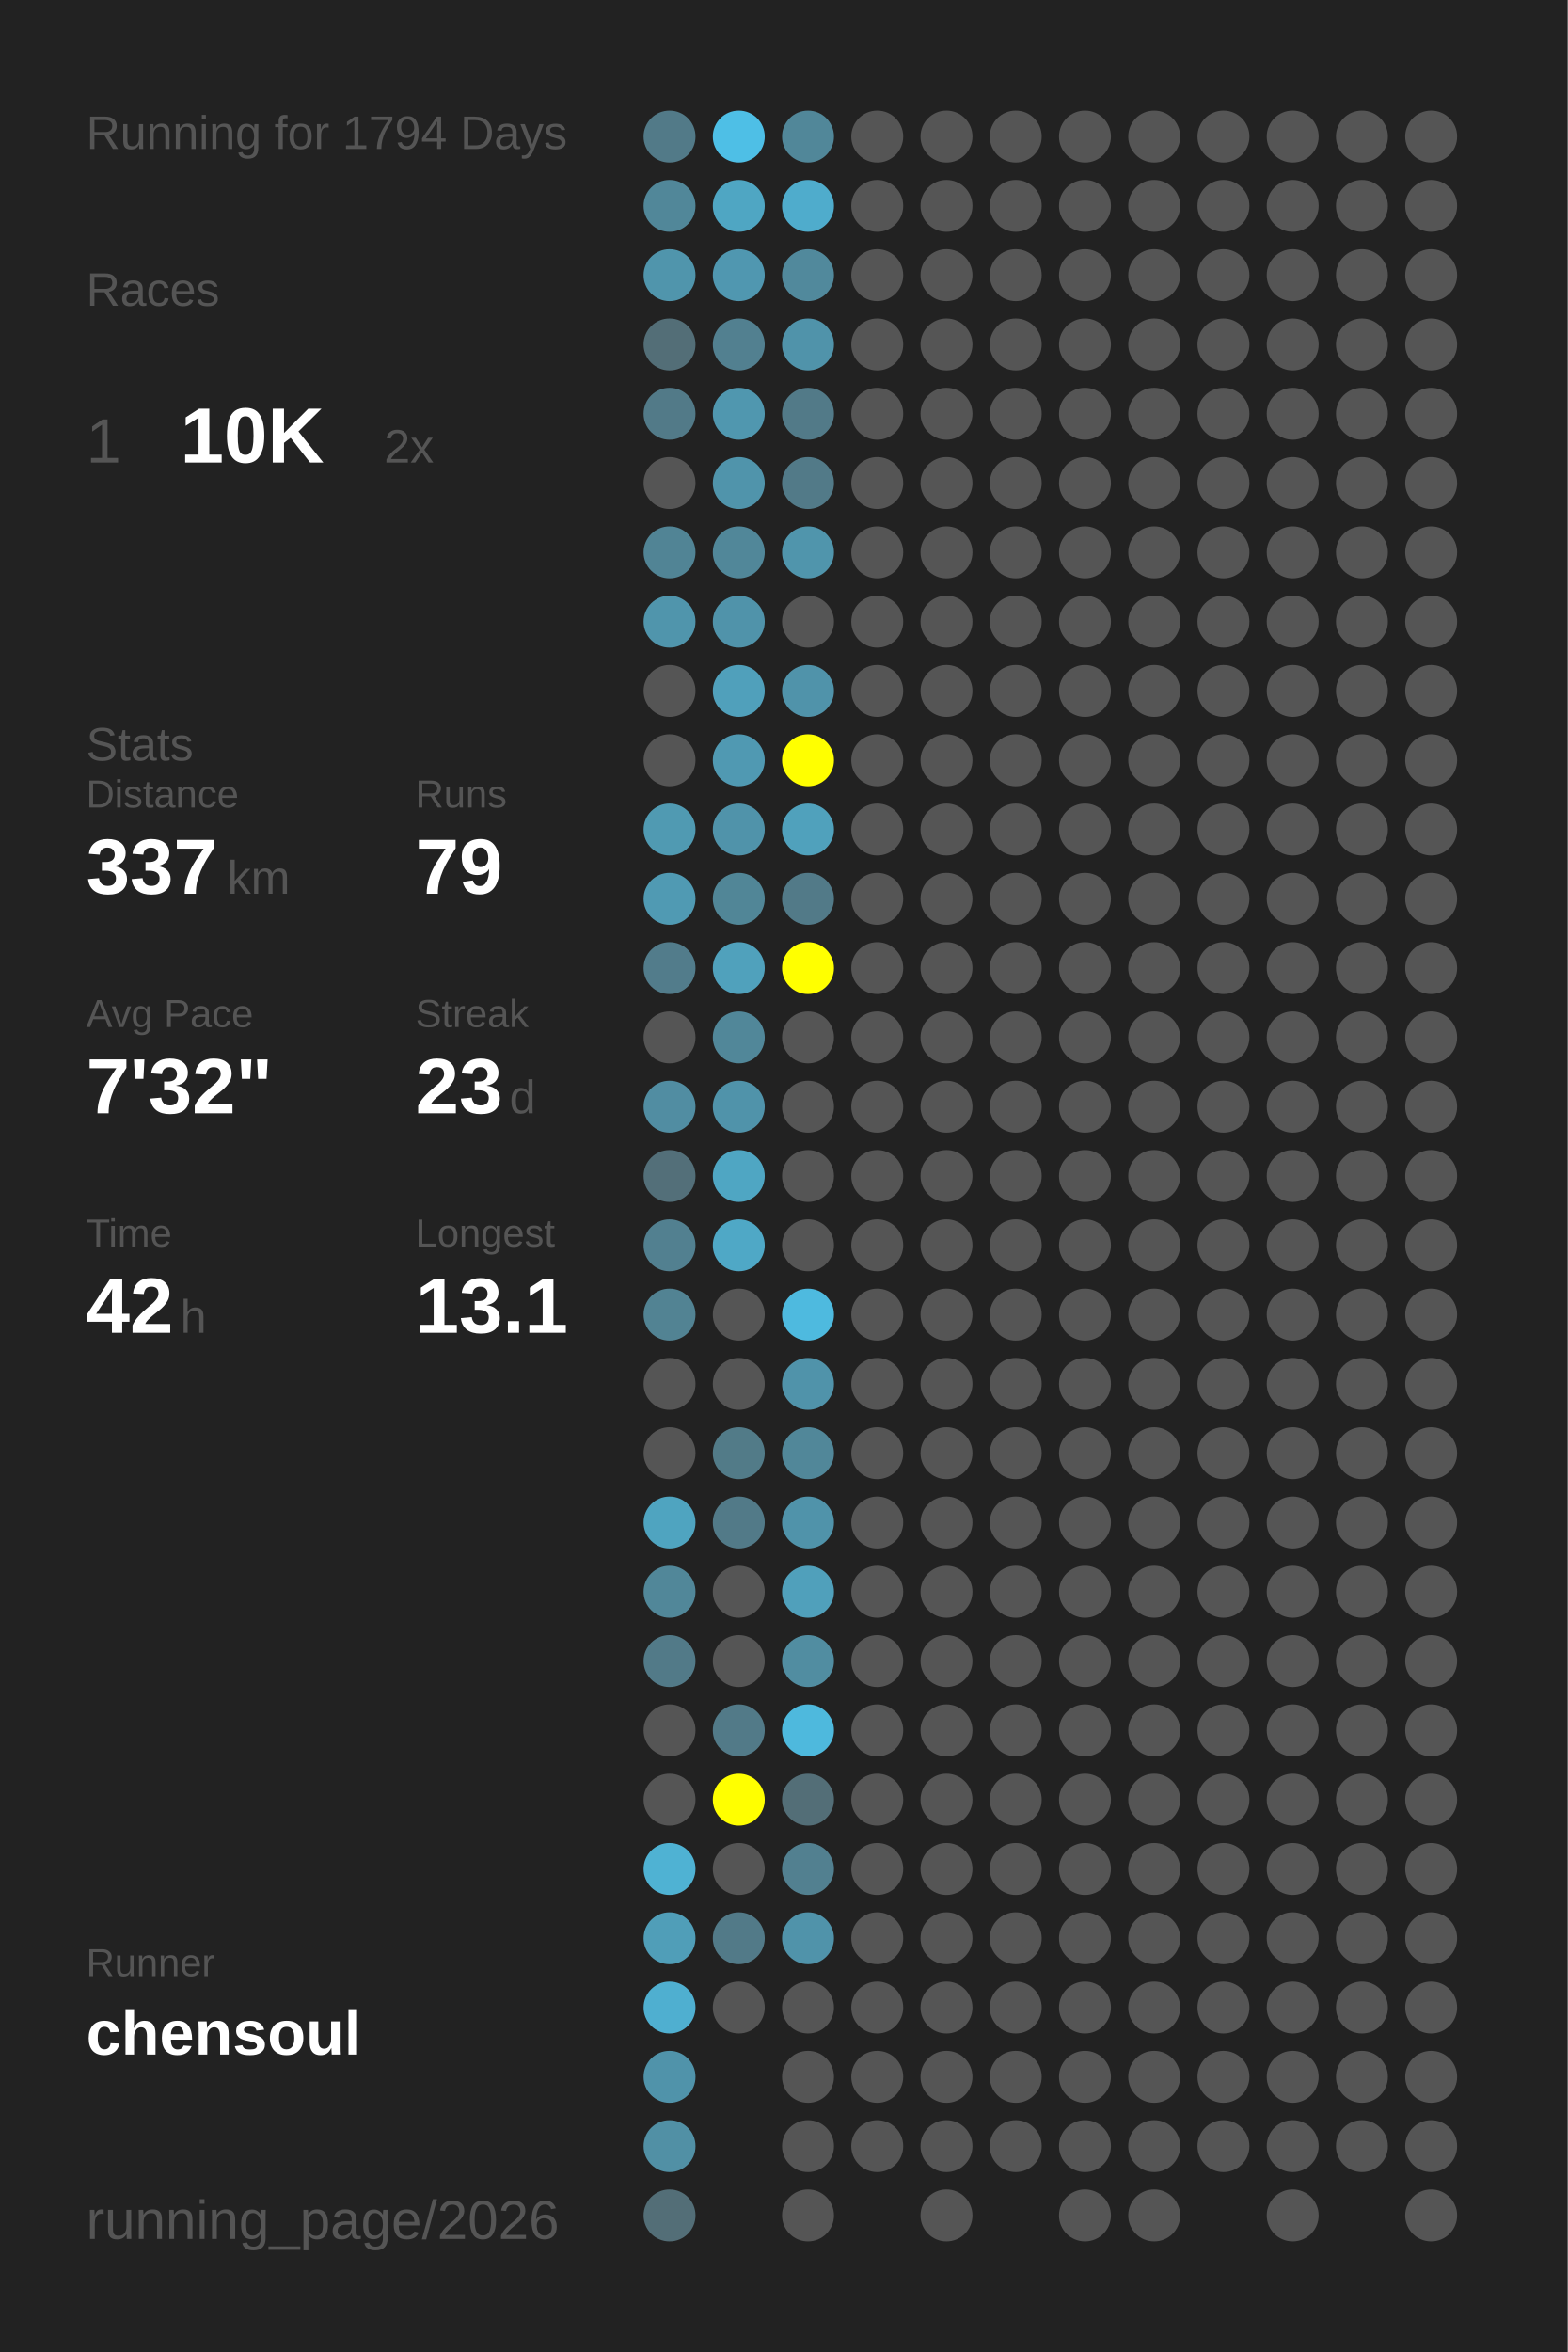
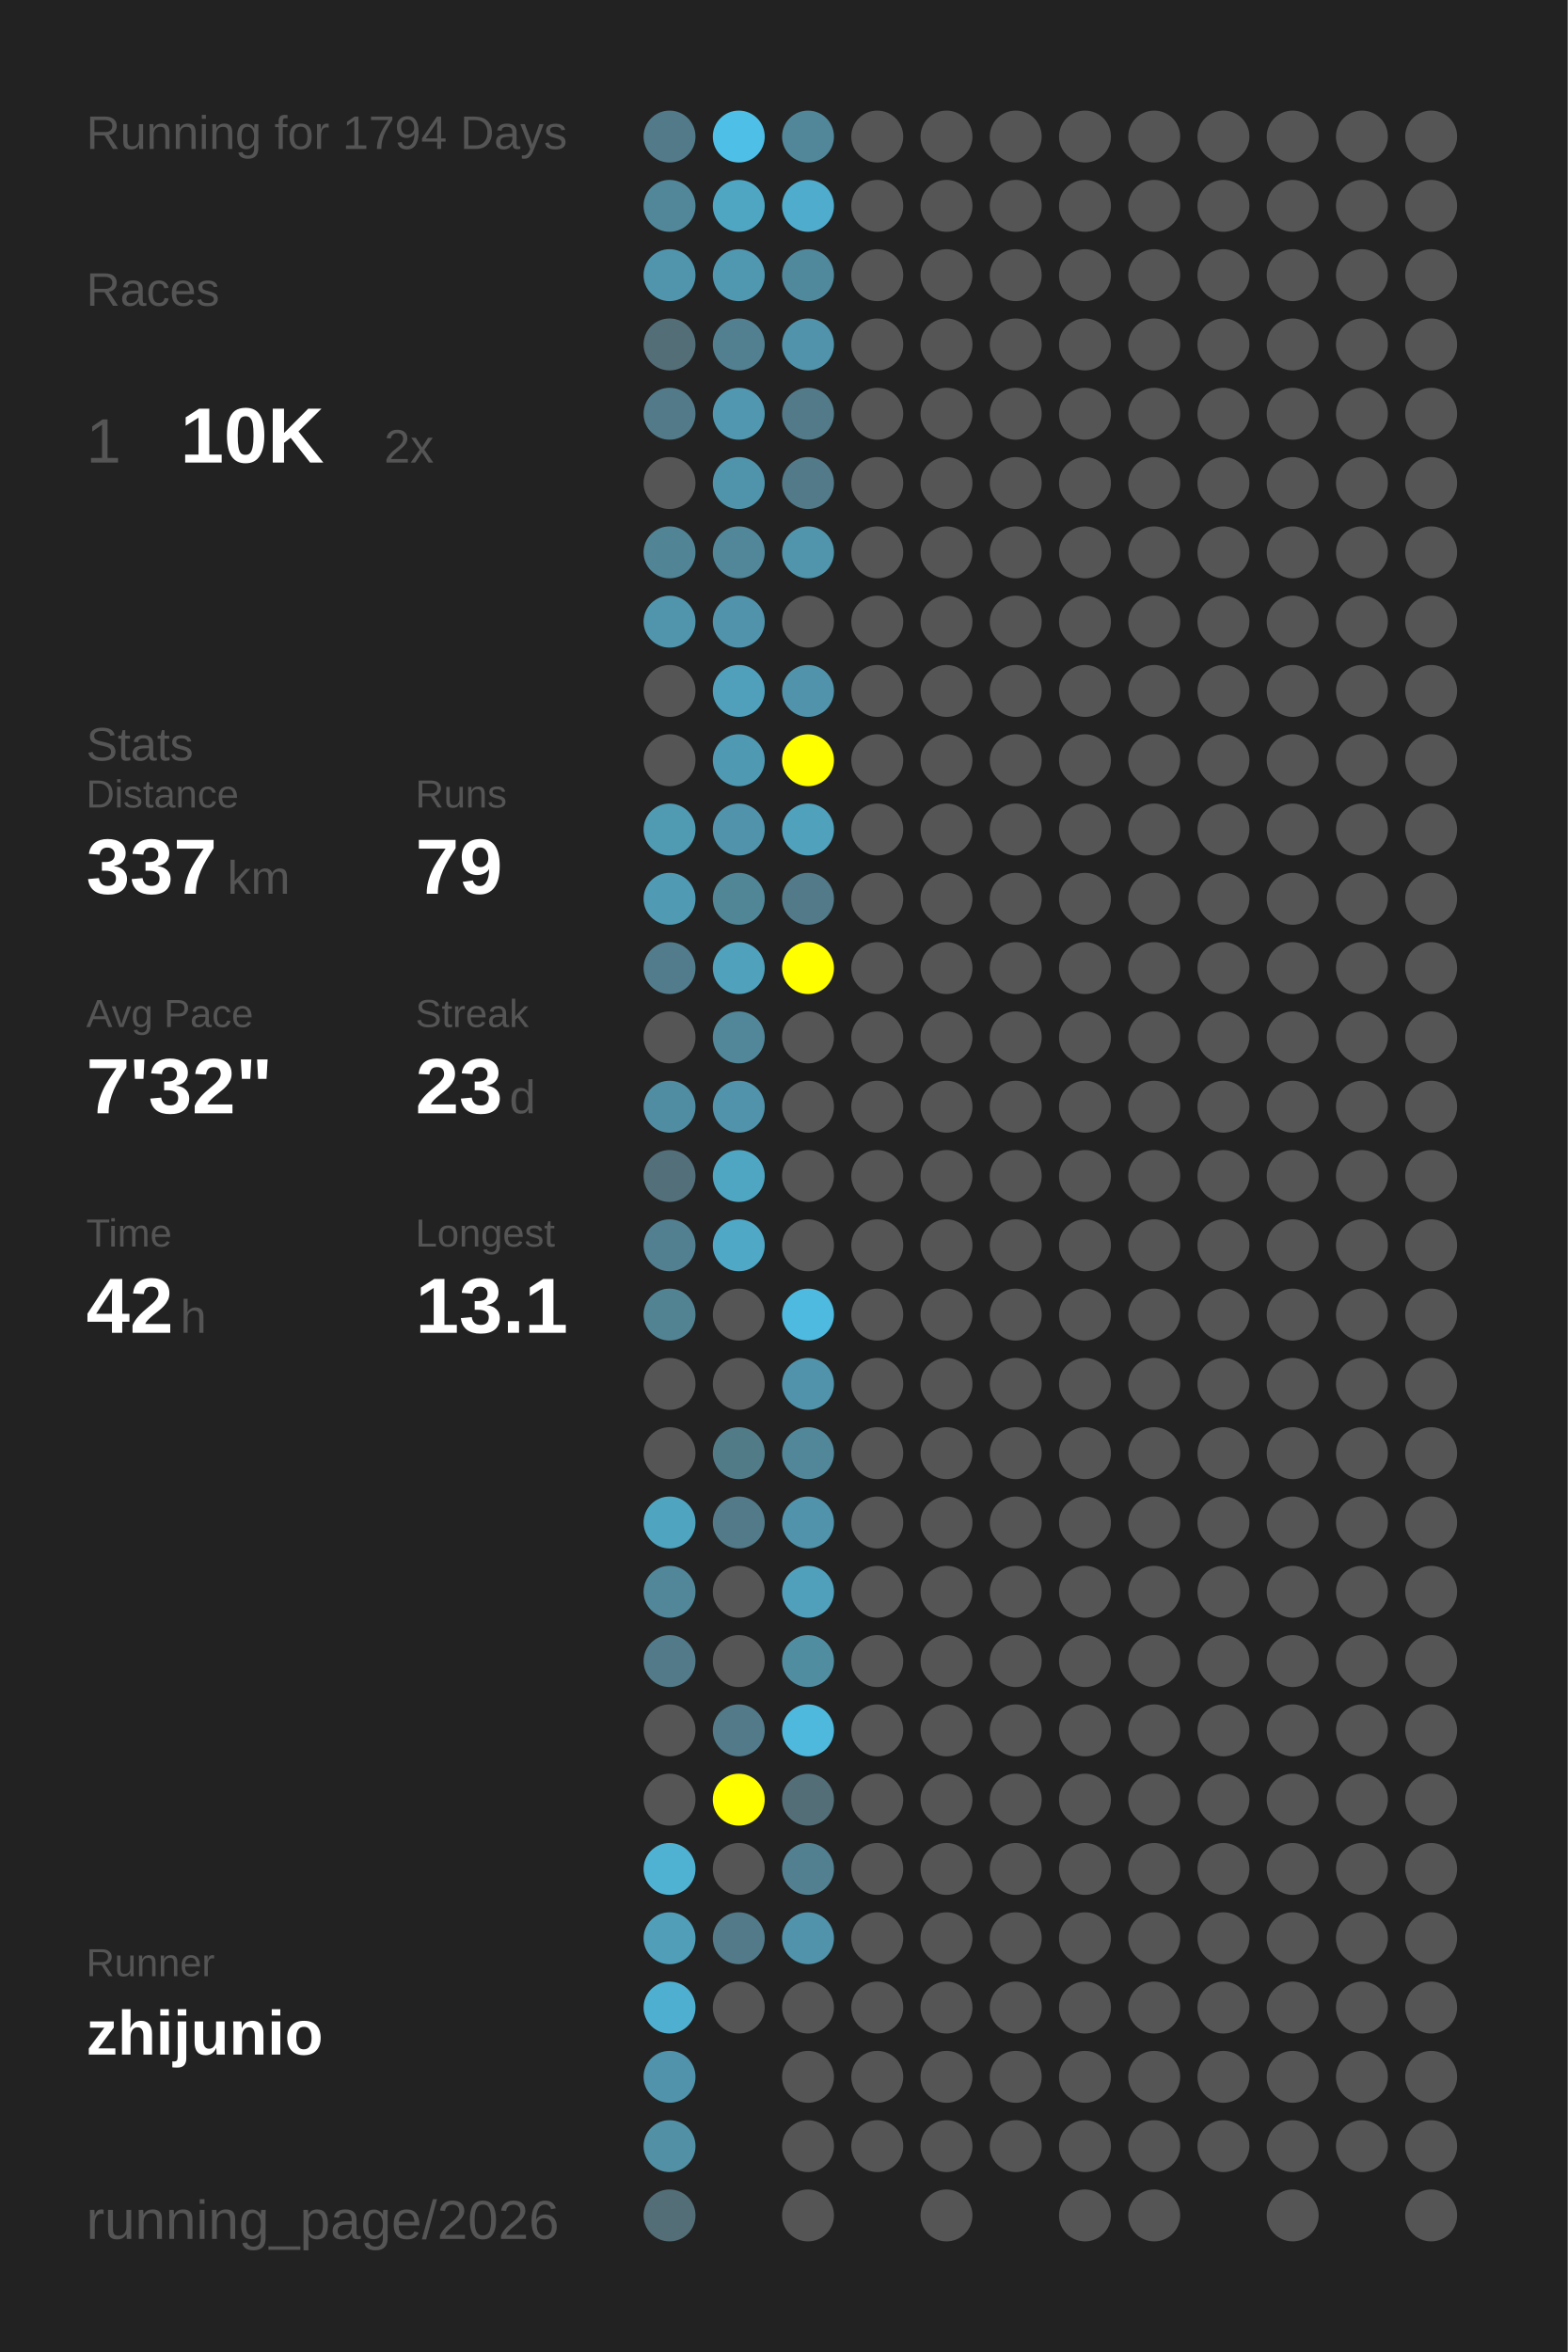
<svg xmlns="http://www.w3.org/2000/svg" baseProfile="full" height="300mm" version="1.1" viewBox="0,0,200,300" width="200mm">
  <defs />
  <rect fill="#222222" height="300" width="200" x="0" y="0" />
  <text fill="#555555" style="font-size:6px; font-family:Arial;" x="11" y="19">Running for 1794 Days</text>
  <text fill="#555555" style="font-size:6px; font-family:Arial;" x="11" y="39">Races</text>
  <text fill="#555555" style="font-size:8px; font-family:Arial;" x="11" y="59">1</text>
  <text fill="#FFFFFF" style="font-size:10px; font-family:Arial; font-weight:bold;" x="23" y="59">10K</text>
  <text fill="#555555" style="font-size:6px; font-family:Arial;" x="49" y="59">2x</text>
  <text fill="#555555" style="font-size:6px; font-family:Arial;" x="11" y="97">Stats</text>
  <text fill="#555555" style="font-size:5px; font-family:Arial;" x="11" y="103">Distance</text>
  <text fill="#FFFFFF" style="font-size:10px; font-family:Arial; font-weight:bold;" x="11" y="114">337</text>
  <text fill="#555555" style="font-size:6px; font-family:Arial;" x="29" y="114">km</text>
  <text fill="#555555" style="font-size:5px; font-family:Arial;" x="53" y="103">Runs</text>
  <text fill="#FFFFFF" style="font-size:10px; font-family:Arial; font-weight:bold;" x="53" y="114">79</text>
  <text fill="#555555" style="font-size:5px; font-family:Arial;" x="11" y="131">Avg Pace</text>
  <text fill="#FFFFFF" style="font-size:10px; font-family:Arial; font-weight:bold;" x="11" y="142">7'32"</text>
  <text fill="#555555" style="font-size:5px; font-family:Arial;" x="53" y="131">Streak</text>
  <text fill="#FFFFFF" style="font-size:10px; font-family:Arial; font-weight:bold;" x="53" y="142">23</text>
  <text fill="#555555" style="font-size:6px; font-family:Arial;" x="65" y="142">d</text>
  <text fill="#555555" style="font-size:5px; font-family:Arial;" x="11" y="159">Time</text>
  <text fill="#FFFFFF" style="font-size:10px; font-family:Arial; font-weight:bold;" x="11" y="170">42</text>
  <text fill="#555555" style="font-size:6px; font-family:Arial;" x="23" y="170">h</text>
  <text fill="#555555" style="font-size:5px; font-family:Arial;" x="53" y="159">Longest</text>
  <text fill="#FFFFFF" style="font-size:10px; font-family:Arial; font-weight:bold;" x="53" y="170">13.1</text>
  <text fill="#555555" style="font-size:5px; font-family:Arial;" x="11" y="252.065">Runner</text>
-   <text fill="#FFFFFF" style="font-size:8px; font-family:Arial; font-weight:bold;" x="11" y="262.065">chensoul</text>
+   <text fill="#FFFFFF" style="font-size:8px; font-family:Arial; font-weight:bold;" x="11" y="262.065">zhijunio</text>
  <text fill="#555555" style="font-size:7px; font-family:Arial;" x="11" y="285.581">running_page/2026</text>
  <circle cx="85.417" cy="17.419" fill="#527a88" r="3.312" />
  <circle cx="85.417" cy="26.258" fill="#518799" r="3.312" />
  <circle cx="85.417" cy="35.097" fill="#5095ac" r="3.312" />
  <circle cx="85.417" cy="43.935" fill="#536e77" r="3.312" />
  <circle cx="85.417" cy="52.774" fill="#527a88" r="3.312" />
  <circle cx="85.417" cy="61.613" fill="#555555" r="3.312" />
  <circle cx="85.417" cy="70.452" fill="#518495" r="3.312" />
  <circle cx="85.417" cy="79.29" fill="#5095ac" r="3.312" />
  <circle cx="85.417" cy="88.129" fill="#555555" r="3.312" />
  <circle cx="85.417" cy="96.968" fill="#555555" r="3.312" />
  <circle cx="85.417" cy="105.806" fill="#509ab2" r="3.312" />
  <circle cx="85.417" cy="114.645" fill="#509ab3" r="3.312" />
  <circle cx="85.417" cy="123.484" fill="#527c8b" r="3.312" />
  <circle cx="85.417" cy="132.323" fill="#555555" r="3.312" />
  <circle cx="85.417" cy="141.161" fill="#518da2" r="3.312" />
  <circle cx="85.417" cy="150" fill="#536f79" r="3.312" />
  <circle cx="85.417" cy="158.839" fill="#528090" r="3.312" />
  <circle cx="85.417" cy="167.677" fill="#528393" r="3.312" />
  <circle cx="85.417" cy="176.516" fill="#555555" r="3.312" />
  <circle cx="85.417" cy="185.355" fill="#555555" r="3.312" />
  <circle cx="85.417" cy="194.194" fill="#4fa4c0" r="3.312" />
  <circle cx="85.417" cy="203.032" fill="#518799" r="3.312" />
  <circle cx="85.417" cy="211.871" fill="#527a88" r="3.312" />
  <circle cx="85.417" cy="220.71" fill="#555555" r="3.312" />
  <circle cx="85.417" cy="229.548" fill="#555555" r="3.312" />
  <circle cx="85.417" cy="238.387" fill="#4fb2d3" r="3.312" />
  <circle cx="85.417" cy="247.226" fill="#509eb8" r="3.312" />
  <circle cx="85.417" cy="256.065" fill="#4fafd0" r="3.312" />
  <circle cx="85.417" cy="264.903" fill="#5093aa" r="3.312" />
  <circle cx="85.417" cy="273.742" fill="#5190a5" r="3.312" />
  <circle cx="85.417" cy="282.581" fill="#536e77" r="3.312" />
  <circle cx="94.25" cy="17.419" fill="#4ebfe6" r="3.312" />
  <circle cx="94.25" cy="26.258" fill="#4fa6c3" r="3.312" />
  <circle cx="94.25" cy="35.097" fill="#5097b0" r="3.312" />
  <circle cx="94.25" cy="43.935" fill="#528090" r="3.312" />
  <circle cx="94.25" cy="52.774" fill="#5097af" r="3.312" />
  <circle cx="94.25" cy="61.613" fill="#5094ab" r="3.312" />
  <circle cx="94.25" cy="70.452" fill="#518799" r="3.312" />
  <circle cx="94.25" cy="79.29" fill="#5093aa" r="3.312" />
  <circle cx="94.25" cy="88.129" fill="#50a0bb" r="3.312" />
  <circle cx="94.25" cy="96.968" fill="#5099b2" r="3.312" />
  <circle cx="94.25" cy="105.806" fill="#5093aa" r="3.312" />
  <circle cx="94.25" cy="114.645" fill="#518697" r="3.312" />
  <circle cx="94.25" cy="123.484" fill="#50a1bc" r="3.312" />
  <circle cx="94.25" cy="132.323" fill="#518799" r="3.312" />
  <circle cx="94.25" cy="141.161" fill="#5093aa" r="3.312" />
  <circle cx="94.25" cy="150" fill="#4fa6c3" r="3.312" />
  <circle cx="94.25" cy="158.839" fill="#4fa8c6" r="3.312" />
  <circle cx="94.25" cy="167.677" fill="#555555" r="3.312" />
  <circle cx="94.25" cy="176.516" fill="#555555" r="3.312" />
  <circle cx="94.25" cy="185.355" fill="#527b88" r="3.312" />
  <circle cx="94.25" cy="194.194" fill="#527a88" r="3.312" />
  <circle cx="94.25" cy="203.032" fill="#555555" r="3.312" />
  <circle cx="94.25" cy="211.871" fill="#555555" r="3.312" />
  <circle cx="94.25" cy="220.71" fill="#527a88" r="3.312" />
  <circle cx="94.25" cy="229.548" fill="#FFFF00" r="3.312" />
  <circle cx="94.25" cy="238.387" fill="#555555" r="3.312" />
  <circle cx="94.25" cy="247.226" fill="#527a88" r="3.312" />
  <circle cx="94.25" cy="256.065" fill="#555555" r="3.312" />
  <circle cx="103.083" cy="17.419" fill="#518799" r="3.312" />
  <circle cx="103.083" cy="26.258" fill="#4faccc" r="3.312" />
  <circle cx="103.083" cy="35.097" fill="#51899c" r="3.312" />
  <circle cx="103.083" cy="43.935" fill="#5093aa" r="3.312" />
  <circle cx="103.083" cy="52.774" fill="#527a88" r="3.312" />
  <circle cx="103.083" cy="61.613" fill="#527a88" r="3.312" />
  <circle cx="103.083" cy="70.452" fill="#5095ac" r="3.312" />
  <circle cx="103.083" cy="79.29" fill="#555555" r="3.312" />
  <circle cx="103.083" cy="88.129" fill="#5093aa" r="3.312" />
  <circle cx="103.083" cy="96.968" fill="#FFFF00" r="3.312" />
  <circle cx="103.083" cy="105.806" fill="#50a1bc" r="3.312" />
  <circle cx="103.083" cy="114.645" fill="#527a88" r="3.312" />
  <circle cx="103.083" cy="123.484" fill="#FFFF00" r="3.312" />
  <circle cx="103.083" cy="132.323" fill="#555555" r="3.312" />
  <circle cx="103.083" cy="141.161" fill="#555555" r="3.312" />
  <circle cx="103.083" cy="150" fill="#555555" r="3.312" />
  <circle cx="103.083" cy="158.839" fill="#555555" r="3.312" />
  <circle cx="103.083" cy="167.677" fill="#4ebadf" r="3.312" />
  <circle cx="103.083" cy="176.516" fill="#5093aa" r="3.312" />
  <circle cx="103.083" cy="185.355" fill="#518799" r="3.312" />
  <circle cx="103.083" cy="194.194" fill="#5093aa" r="3.312" />
  <circle cx="103.083" cy="203.032" fill="#50a0bb" r="3.312" />
  <circle cx="103.083" cy="211.871" fill="#518da1" r="3.312" />
  <circle cx="103.083" cy="220.71" fill="#4eb9dd" r="3.312" />
  <circle cx="103.083" cy="229.548" fill="#536e77" r="3.312" />
  <circle cx="103.083" cy="238.387" fill="#528090" r="3.312" />
  <circle cx="103.083" cy="247.226" fill="#5093aa" r="3.312" />
  <circle cx="103.083" cy="256.065" fill="#555555" r="3.312" />
  <circle cx="103.083" cy="264.903" fill="#555555" r="3.312" />
  <circle cx="103.083" cy="273.742" fill="#555555" r="3.312" />
  <circle cx="103.083" cy="282.581" fill="#555555" r="3.312" />
  <circle cx="111.917" cy="17.419" fill="#555555" r="3.312" />
  <circle cx="111.917" cy="26.258" fill="#555555" r="3.312" />
  <circle cx="111.917" cy="35.097" fill="#555555" r="3.312" />
  <circle cx="111.917" cy="43.935" fill="#555555" r="3.312" />
  <circle cx="111.917" cy="52.774" fill="#555555" r="3.312" />
  <circle cx="111.917" cy="61.613" fill="#555555" r="3.312" />
  <circle cx="111.917" cy="70.452" fill="#555555" r="3.312" />
  <circle cx="111.917" cy="79.29" fill="#555555" r="3.312" />
  <circle cx="111.917" cy="88.129" fill="#555555" r="3.312" />
  <circle cx="111.917" cy="96.968" fill="#555555" r="3.312" />
  <circle cx="111.917" cy="105.806" fill="#555555" r="3.312" />
  <circle cx="111.917" cy="114.645" fill="#555555" r="3.312" />
  <circle cx="111.917" cy="123.484" fill="#555555" r="3.312" />
  <circle cx="111.917" cy="132.323" fill="#555555" r="3.312" />
  <circle cx="111.917" cy="141.161" fill="#555555" r="3.312" />
  <circle cx="111.917" cy="150" fill="#555555" r="3.312" />
  <circle cx="111.917" cy="158.839" fill="#555555" r="3.312" />
  <circle cx="111.917" cy="167.677" fill="#555555" r="3.312" />
  <circle cx="111.917" cy="176.516" fill="#555555" r="3.312" />
  <circle cx="111.917" cy="185.355" fill="#555555" r="3.312" />
  <circle cx="111.917" cy="194.194" fill="#555555" r="3.312" />
  <circle cx="111.917" cy="203.032" fill="#555555" r="3.312" />
  <circle cx="111.917" cy="211.871" fill="#555555" r="3.312" />
  <circle cx="111.917" cy="220.71" fill="#555555" r="3.312" />
  <circle cx="111.917" cy="229.548" fill="#555555" r="3.312" />
  <circle cx="111.917" cy="238.387" fill="#555555" r="3.312" />
  <circle cx="111.917" cy="247.226" fill="#555555" r="3.312" />
  <circle cx="111.917" cy="256.065" fill="#555555" r="3.312" />
  <circle cx="111.917" cy="264.903" fill="#555555" r="3.312" />
  <circle cx="111.917" cy="273.742" fill="#555555" r="3.312" />
  <circle cx="120.75" cy="17.419" fill="#555555" r="3.312" />
  <circle cx="120.75" cy="26.258" fill="#555555" r="3.312" />
  <circle cx="120.75" cy="35.097" fill="#555555" r="3.312" />
  <circle cx="120.75" cy="43.935" fill="#555555" r="3.312" />
  <circle cx="120.75" cy="52.774" fill="#555555" r="3.312" />
  <circle cx="120.75" cy="61.613" fill="#555555" r="3.312" />
  <circle cx="120.75" cy="70.452" fill="#555555" r="3.312" />
  <circle cx="120.75" cy="79.29" fill="#555555" r="3.312" />
  <circle cx="120.75" cy="88.129" fill="#555555" r="3.312" />
  <circle cx="120.75" cy="96.968" fill="#555555" r="3.312" />
  <circle cx="120.75" cy="105.806" fill="#555555" r="3.312" />
  <circle cx="120.75" cy="114.645" fill="#555555" r="3.312" />
  <circle cx="120.75" cy="123.484" fill="#555555" r="3.312" />
  <circle cx="120.75" cy="132.323" fill="#555555" r="3.312" />
  <circle cx="120.75" cy="141.161" fill="#555555" r="3.312" />
  <circle cx="120.75" cy="150" fill="#555555" r="3.312" />
  <circle cx="120.75" cy="158.839" fill="#555555" r="3.312" />
  <circle cx="120.75" cy="167.677" fill="#555555" r="3.312" />
  <circle cx="120.75" cy="176.516" fill="#555555" r="3.312" />
  <circle cx="120.75" cy="185.355" fill="#555555" r="3.312" />
  <circle cx="120.75" cy="194.194" fill="#555555" r="3.312" />
  <circle cx="120.75" cy="203.032" fill="#555555" r="3.312" />
  <circle cx="120.75" cy="211.871" fill="#555555" r="3.312" />
  <circle cx="120.75" cy="220.71" fill="#555555" r="3.312" />
  <circle cx="120.75" cy="229.548" fill="#555555" r="3.312" />
  <circle cx="120.75" cy="238.387" fill="#555555" r="3.312" />
  <circle cx="120.75" cy="247.226" fill="#555555" r="3.312" />
  <circle cx="120.75" cy="256.065" fill="#555555" r="3.312" />
  <circle cx="120.75" cy="264.903" fill="#555555" r="3.312" />
  <circle cx="120.75" cy="273.742" fill="#555555" r="3.312" />
  <circle cx="120.75" cy="282.581" fill="#555555" r="3.312" />
  <circle cx="129.583" cy="17.419" fill="#555555" r="3.312" />
  <circle cx="129.583" cy="26.258" fill="#555555" r="3.312" />
  <circle cx="129.583" cy="35.097" fill="#555555" r="3.312" />
  <circle cx="129.583" cy="43.935" fill="#555555" r="3.312" />
  <circle cx="129.583" cy="52.774" fill="#555555" r="3.312" />
  <circle cx="129.583" cy="61.613" fill="#555555" r="3.312" />
  <circle cx="129.583" cy="70.452" fill="#555555" r="3.312" />
  <circle cx="129.583" cy="79.29" fill="#555555" r="3.312" />
  <circle cx="129.583" cy="88.129" fill="#555555" r="3.312" />
  <circle cx="129.583" cy="96.968" fill="#555555" r="3.312" />
  <circle cx="129.583" cy="105.806" fill="#555555" r="3.312" />
  <circle cx="129.583" cy="114.645" fill="#555555" r="3.312" />
  <circle cx="129.583" cy="123.484" fill="#555555" r="3.312" />
  <circle cx="129.583" cy="132.323" fill="#555555" r="3.312" />
  <circle cx="129.583" cy="141.161" fill="#555555" r="3.312" />
  <circle cx="129.583" cy="150" fill="#555555" r="3.312" />
  <circle cx="129.583" cy="158.839" fill="#555555" r="3.312" />
  <circle cx="129.583" cy="167.677" fill="#555555" r="3.312" />
  <circle cx="129.583" cy="176.516" fill="#555555" r="3.312" />
  <circle cx="129.583" cy="185.355" fill="#555555" r="3.312" />
  <circle cx="129.583" cy="194.194" fill="#555555" r="3.312" />
  <circle cx="129.583" cy="203.032" fill="#555555" r="3.312" />
  <circle cx="129.583" cy="211.871" fill="#555555" r="3.312" />
  <circle cx="129.583" cy="220.71" fill="#555555" r="3.312" />
  <circle cx="129.583" cy="229.548" fill="#555555" r="3.312" />
  <circle cx="129.583" cy="238.387" fill="#555555" r="3.312" />
  <circle cx="129.583" cy="247.226" fill="#555555" r="3.312" />
  <circle cx="129.583" cy="256.065" fill="#555555" r="3.312" />
  <circle cx="129.583" cy="264.903" fill="#555555" r="3.312" />
  <circle cx="129.583" cy="273.742" fill="#555555" r="3.312" />
  <circle cx="138.417" cy="17.419" fill="#555555" r="3.312" />
  <circle cx="138.417" cy="26.258" fill="#555555" r="3.312" />
  <circle cx="138.417" cy="35.097" fill="#555555" r="3.312" />
  <circle cx="138.417" cy="43.935" fill="#555555" r="3.312" />
  <circle cx="138.417" cy="52.774" fill="#555555" r="3.312" />
  <circle cx="138.417" cy="61.613" fill="#555555" r="3.312" />
  <circle cx="138.417" cy="70.452" fill="#555555" r="3.312" />
  <circle cx="138.417" cy="79.29" fill="#555555" r="3.312" />
  <circle cx="138.417" cy="88.129" fill="#555555" r="3.312" />
  <circle cx="138.417" cy="96.968" fill="#555555" r="3.312" />
  <circle cx="138.417" cy="105.806" fill="#555555" r="3.312" />
  <circle cx="138.417" cy="114.645" fill="#555555" r="3.312" />
  <circle cx="138.417" cy="123.484" fill="#555555" r="3.312" />
  <circle cx="138.417" cy="132.323" fill="#555555" r="3.312" />
  <circle cx="138.417" cy="141.161" fill="#555555" r="3.312" />
  <circle cx="138.417" cy="150" fill="#555555" r="3.312" />
  <circle cx="138.417" cy="158.839" fill="#555555" r="3.312" />
  <circle cx="138.417" cy="167.677" fill="#555555" r="3.312" />
  <circle cx="138.417" cy="176.516" fill="#555555" r="3.312" />
  <circle cx="138.417" cy="185.355" fill="#555555" r="3.312" />
  <circle cx="138.417" cy="194.194" fill="#555555" r="3.312" />
  <circle cx="138.417" cy="203.032" fill="#555555" r="3.312" />
  <circle cx="138.417" cy="211.871" fill="#555555" r="3.312" />
  <circle cx="138.417" cy="220.71" fill="#555555" r="3.312" />
  <circle cx="138.417" cy="229.548" fill="#555555" r="3.312" />
  <circle cx="138.417" cy="238.387" fill="#555555" r="3.312" />
  <circle cx="138.417" cy="247.226" fill="#555555" r="3.312" />
  <circle cx="138.417" cy="256.065" fill="#555555" r="3.312" />
  <circle cx="138.417" cy="264.903" fill="#555555" r="3.312" />
  <circle cx="138.417" cy="273.742" fill="#555555" r="3.312" />
  <circle cx="138.417" cy="282.581" fill="#555555" r="3.312" />
  <circle cx="147.25" cy="17.419" fill="#555555" r="3.312" />
  <circle cx="147.25" cy="26.258" fill="#555555" r="3.312" />
  <circle cx="147.25" cy="35.097" fill="#555555" r="3.312" />
  <circle cx="147.25" cy="43.935" fill="#555555" r="3.312" />
  <circle cx="147.25" cy="52.774" fill="#555555" r="3.312" />
  <circle cx="147.25" cy="61.613" fill="#555555" r="3.312" />
  <circle cx="147.25" cy="70.452" fill="#555555" r="3.312" />
  <circle cx="147.25" cy="79.29" fill="#555555" r="3.312" />
  <circle cx="147.25" cy="88.129" fill="#555555" r="3.312" />
  <circle cx="147.25" cy="96.968" fill="#555555" r="3.312" />
  <circle cx="147.25" cy="105.806" fill="#555555" r="3.312" />
  <circle cx="147.25" cy="114.645" fill="#555555" r="3.312" />
  <circle cx="147.25" cy="123.484" fill="#555555" r="3.312" />
  <circle cx="147.25" cy="132.323" fill="#555555" r="3.312" />
  <circle cx="147.25" cy="141.161" fill="#555555" r="3.312" />
  <circle cx="147.25" cy="150" fill="#555555" r="3.312" />
  <circle cx="147.25" cy="158.839" fill="#555555" r="3.312" />
  <circle cx="147.25" cy="167.677" fill="#555555" r="3.312" />
  <circle cx="147.25" cy="176.516" fill="#555555" r="3.312" />
  <circle cx="147.25" cy="185.355" fill="#555555" r="3.312" />
  <circle cx="147.25" cy="194.194" fill="#555555" r="3.312" />
  <circle cx="147.25" cy="203.032" fill="#555555" r="3.312" />
  <circle cx="147.25" cy="211.871" fill="#555555" r="3.312" />
  <circle cx="147.25" cy="220.71" fill="#555555" r="3.312" />
  <circle cx="147.25" cy="229.548" fill="#555555" r="3.312" />
  <circle cx="147.25" cy="238.387" fill="#555555" r="3.312" />
  <circle cx="147.25" cy="247.226" fill="#555555" r="3.312" />
  <circle cx="147.25" cy="256.065" fill="#555555" r="3.312" />
  <circle cx="147.25" cy="264.903" fill="#555555" r="3.312" />
  <circle cx="147.25" cy="273.742" fill="#555555" r="3.312" />
  <circle cx="147.25" cy="282.581" fill="#555555" r="3.312" />
  <circle cx="156.083" cy="17.419" fill="#555555" r="3.312" />
  <circle cx="156.083" cy="26.258" fill="#555555" r="3.312" />
  <circle cx="156.083" cy="35.097" fill="#555555" r="3.312" />
  <circle cx="156.083" cy="43.935" fill="#555555" r="3.312" />
  <circle cx="156.083" cy="52.774" fill="#555555" r="3.312" />
  <circle cx="156.083" cy="61.613" fill="#555555" r="3.312" />
  <circle cx="156.083" cy="70.452" fill="#555555" r="3.312" />
  <circle cx="156.083" cy="79.29" fill="#555555" r="3.312" />
  <circle cx="156.083" cy="88.129" fill="#555555" r="3.312" />
  <circle cx="156.083" cy="96.968" fill="#555555" r="3.312" />
  <circle cx="156.083" cy="105.806" fill="#555555" r="3.312" />
  <circle cx="156.083" cy="114.645" fill="#555555" r="3.312" />
  <circle cx="156.083" cy="123.484" fill="#555555" r="3.312" />
  <circle cx="156.083" cy="132.323" fill="#555555" r="3.312" />
  <circle cx="156.083" cy="141.161" fill="#555555" r="3.312" />
  <circle cx="156.083" cy="150" fill="#555555" r="3.312" />
  <circle cx="156.083" cy="158.839" fill="#555555" r="3.312" />
  <circle cx="156.083" cy="167.677" fill="#555555" r="3.312" />
  <circle cx="156.083" cy="176.516" fill="#555555" r="3.312" />
  <circle cx="156.083" cy="185.355" fill="#555555" r="3.312" />
  <circle cx="156.083" cy="194.194" fill="#555555" r="3.312" />
  <circle cx="156.083" cy="203.032" fill="#555555" r="3.312" />
  <circle cx="156.083" cy="211.871" fill="#555555" r="3.312" />
  <circle cx="156.083" cy="220.71" fill="#555555" r="3.312" />
  <circle cx="156.083" cy="229.548" fill="#555555" r="3.312" />
  <circle cx="156.083" cy="238.387" fill="#555555" r="3.312" />
  <circle cx="156.083" cy="247.226" fill="#555555" r="3.312" />
  <circle cx="156.083" cy="256.065" fill="#555555" r="3.312" />
  <circle cx="156.083" cy="264.903" fill="#555555" r="3.312" />
  <circle cx="156.083" cy="273.742" fill="#555555" r="3.312" />
  <circle cx="164.917" cy="17.419" fill="#555555" r="3.312" />
  <circle cx="164.917" cy="26.258" fill="#555555" r="3.312" />
  <circle cx="164.917" cy="35.097" fill="#555555" r="3.312" />
  <circle cx="164.917" cy="43.935" fill="#555555" r="3.312" />
  <circle cx="164.917" cy="52.774" fill="#555555" r="3.312" />
  <circle cx="164.917" cy="61.613" fill="#555555" r="3.312" />
  <circle cx="164.917" cy="70.452" fill="#555555" r="3.312" />
  <circle cx="164.917" cy="79.29" fill="#555555" r="3.312" />
  <circle cx="164.917" cy="88.129" fill="#555555" r="3.312" />
  <circle cx="164.917" cy="96.968" fill="#555555" r="3.312" />
  <circle cx="164.917" cy="105.806" fill="#555555" r="3.312" />
  <circle cx="164.917" cy="114.645" fill="#555555" r="3.312" />
  <circle cx="164.917" cy="123.484" fill="#555555" r="3.312" />
  <circle cx="164.917" cy="132.323" fill="#555555" r="3.312" />
  <circle cx="164.917" cy="141.161" fill="#555555" r="3.312" />
  <circle cx="164.917" cy="150" fill="#555555" r="3.312" />
  <circle cx="164.917" cy="158.839" fill="#555555" r="3.312" />
  <circle cx="164.917" cy="167.677" fill="#555555" r="3.312" />
  <circle cx="164.917" cy="176.516" fill="#555555" r="3.312" />
  <circle cx="164.917" cy="185.355" fill="#555555" r="3.312" />
  <circle cx="164.917" cy="194.194" fill="#555555" r="3.312" />
  <circle cx="164.917" cy="203.032" fill="#555555" r="3.312" />
  <circle cx="164.917" cy="211.871" fill="#555555" r="3.312" />
  <circle cx="164.917" cy="220.71" fill="#555555" r="3.312" />
  <circle cx="164.917" cy="229.548" fill="#555555" r="3.312" />
  <circle cx="164.917" cy="238.387" fill="#555555" r="3.312" />
  <circle cx="164.917" cy="247.226" fill="#555555" r="3.312" />
  <circle cx="164.917" cy="256.065" fill="#555555" r="3.312" />
  <circle cx="164.917" cy="264.903" fill="#555555" r="3.312" />
  <circle cx="164.917" cy="273.742" fill="#555555" r="3.312" />
  <circle cx="164.917" cy="282.581" fill="#555555" r="3.312" />
  <circle cx="173.75" cy="17.419" fill="#555555" r="3.312" />
  <circle cx="173.75" cy="26.258" fill="#555555" r="3.312" />
  <circle cx="173.75" cy="35.097" fill="#555555" r="3.312" />
  <circle cx="173.75" cy="43.935" fill="#555555" r="3.312" />
  <circle cx="173.75" cy="52.774" fill="#555555" r="3.312" />
  <circle cx="173.75" cy="61.613" fill="#555555" r="3.312" />
  <circle cx="173.75" cy="70.452" fill="#555555" r="3.312" />
  <circle cx="173.75" cy="79.29" fill="#555555" r="3.312" />
  <circle cx="173.75" cy="88.129" fill="#555555" r="3.312" />
  <circle cx="173.75" cy="96.968" fill="#555555" r="3.312" />
  <circle cx="173.75" cy="105.806" fill="#555555" r="3.312" />
  <circle cx="173.75" cy="114.645" fill="#555555" r="3.312" />
  <circle cx="173.75" cy="123.484" fill="#555555" r="3.312" />
  <circle cx="173.75" cy="132.323" fill="#555555" r="3.312" />
  <circle cx="173.75" cy="141.161" fill="#555555" r="3.312" />
  <circle cx="173.75" cy="150" fill="#555555" r="3.312" />
  <circle cx="173.75" cy="158.839" fill="#555555" r="3.312" />
  <circle cx="173.75" cy="167.677" fill="#555555" r="3.312" />
  <circle cx="173.75" cy="176.516" fill="#555555" r="3.312" />
  <circle cx="173.75" cy="185.355" fill="#555555" r="3.312" />
  <circle cx="173.75" cy="194.194" fill="#555555" r="3.312" />
  <circle cx="173.75" cy="203.032" fill="#555555" r="3.312" />
  <circle cx="173.75" cy="211.871" fill="#555555" r="3.312" />
  <circle cx="173.75" cy="220.71" fill="#555555" r="3.312" />
  <circle cx="173.75" cy="229.548" fill="#555555" r="3.312" />
  <circle cx="173.75" cy="238.387" fill="#555555" r="3.312" />
  <circle cx="173.75" cy="247.226" fill="#555555" r="3.312" />
  <circle cx="173.75" cy="256.065" fill="#555555" r="3.312" />
  <circle cx="173.75" cy="264.903" fill="#555555" r="3.312" />
  <circle cx="173.75" cy="273.742" fill="#555555" r="3.312" />
  <circle cx="182.583" cy="17.419" fill="#555555" r="3.312" />
  <circle cx="182.583" cy="26.258" fill="#555555" r="3.312" />
  <circle cx="182.583" cy="35.097" fill="#555555" r="3.312" />
  <circle cx="182.583" cy="43.935" fill="#555555" r="3.312" />
  <circle cx="182.583" cy="52.774" fill="#555555" r="3.312" />
  <circle cx="182.583" cy="61.613" fill="#555555" r="3.312" />
  <circle cx="182.583" cy="70.452" fill="#555555" r="3.312" />
  <circle cx="182.583" cy="79.29" fill="#555555" r="3.312" />
  <circle cx="182.583" cy="88.129" fill="#555555" r="3.312" />
  <circle cx="182.583" cy="96.968" fill="#555555" r="3.312" />
  <circle cx="182.583" cy="105.806" fill="#555555" r="3.312" />
  <circle cx="182.583" cy="114.645" fill="#555555" r="3.312" />
  <circle cx="182.583" cy="123.484" fill="#555555" r="3.312" />
  <circle cx="182.583" cy="132.323" fill="#555555" r="3.312" />
  <circle cx="182.583" cy="141.161" fill="#555555" r="3.312" />
  <circle cx="182.583" cy="150" fill="#555555" r="3.312" />
  <circle cx="182.583" cy="158.839" fill="#555555" r="3.312" />
  <circle cx="182.583" cy="167.677" fill="#555555" r="3.312" />
  <circle cx="182.583" cy="176.516" fill="#555555" r="3.312" />
  <circle cx="182.583" cy="185.355" fill="#555555" r="3.312" />
  <circle cx="182.583" cy="194.194" fill="#555555" r="3.312" />
  <circle cx="182.583" cy="203.032" fill="#555555" r="3.312" />
  <circle cx="182.583" cy="211.871" fill="#555555" r="3.312" />
  <circle cx="182.583" cy="220.71" fill="#555555" r="3.312" />
  <circle cx="182.583" cy="229.548" fill="#555555" r="3.312" />
  <circle cx="182.583" cy="238.387" fill="#555555" r="3.312" />
  <circle cx="182.583" cy="247.226" fill="#555555" r="3.312" />
  <circle cx="182.583" cy="256.065" fill="#555555" r="3.312" />
  <circle cx="182.583" cy="264.903" fill="#555555" r="3.312" />
  <circle cx="182.583" cy="273.742" fill="#555555" r="3.312" />
  <circle cx="182.583" cy="282.581" fill="#555555" r="3.312" />
</svg>
